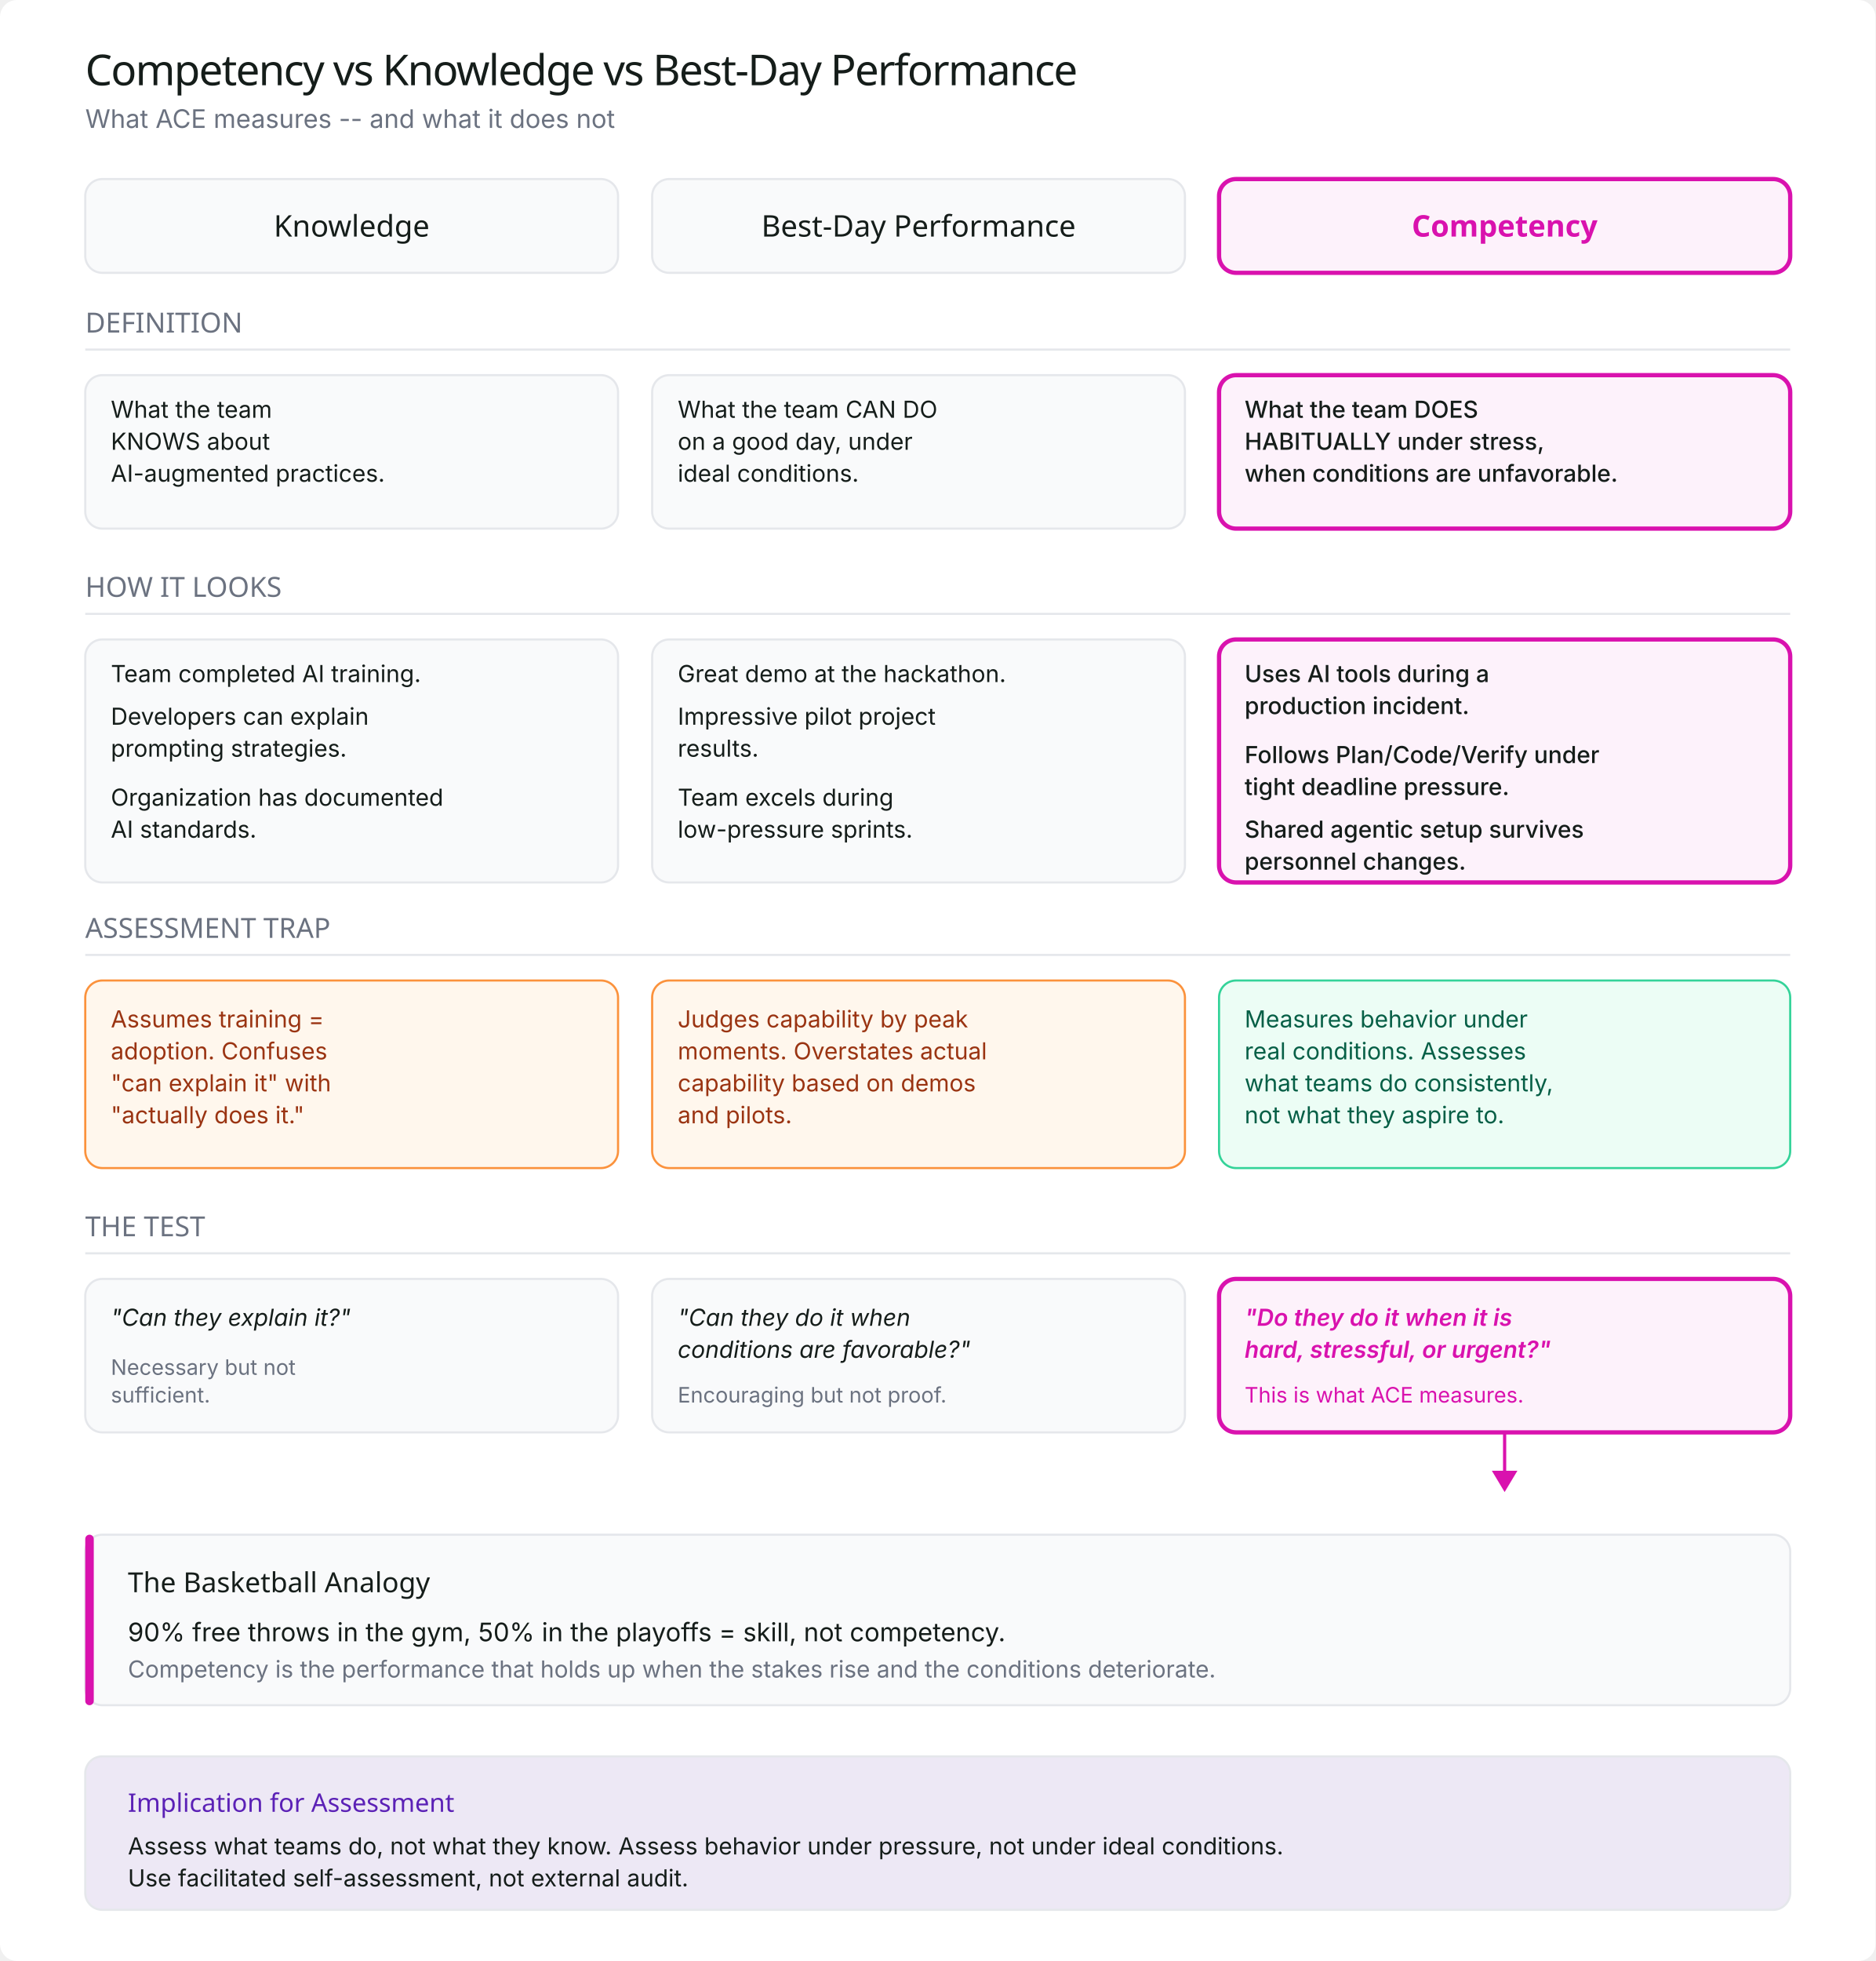
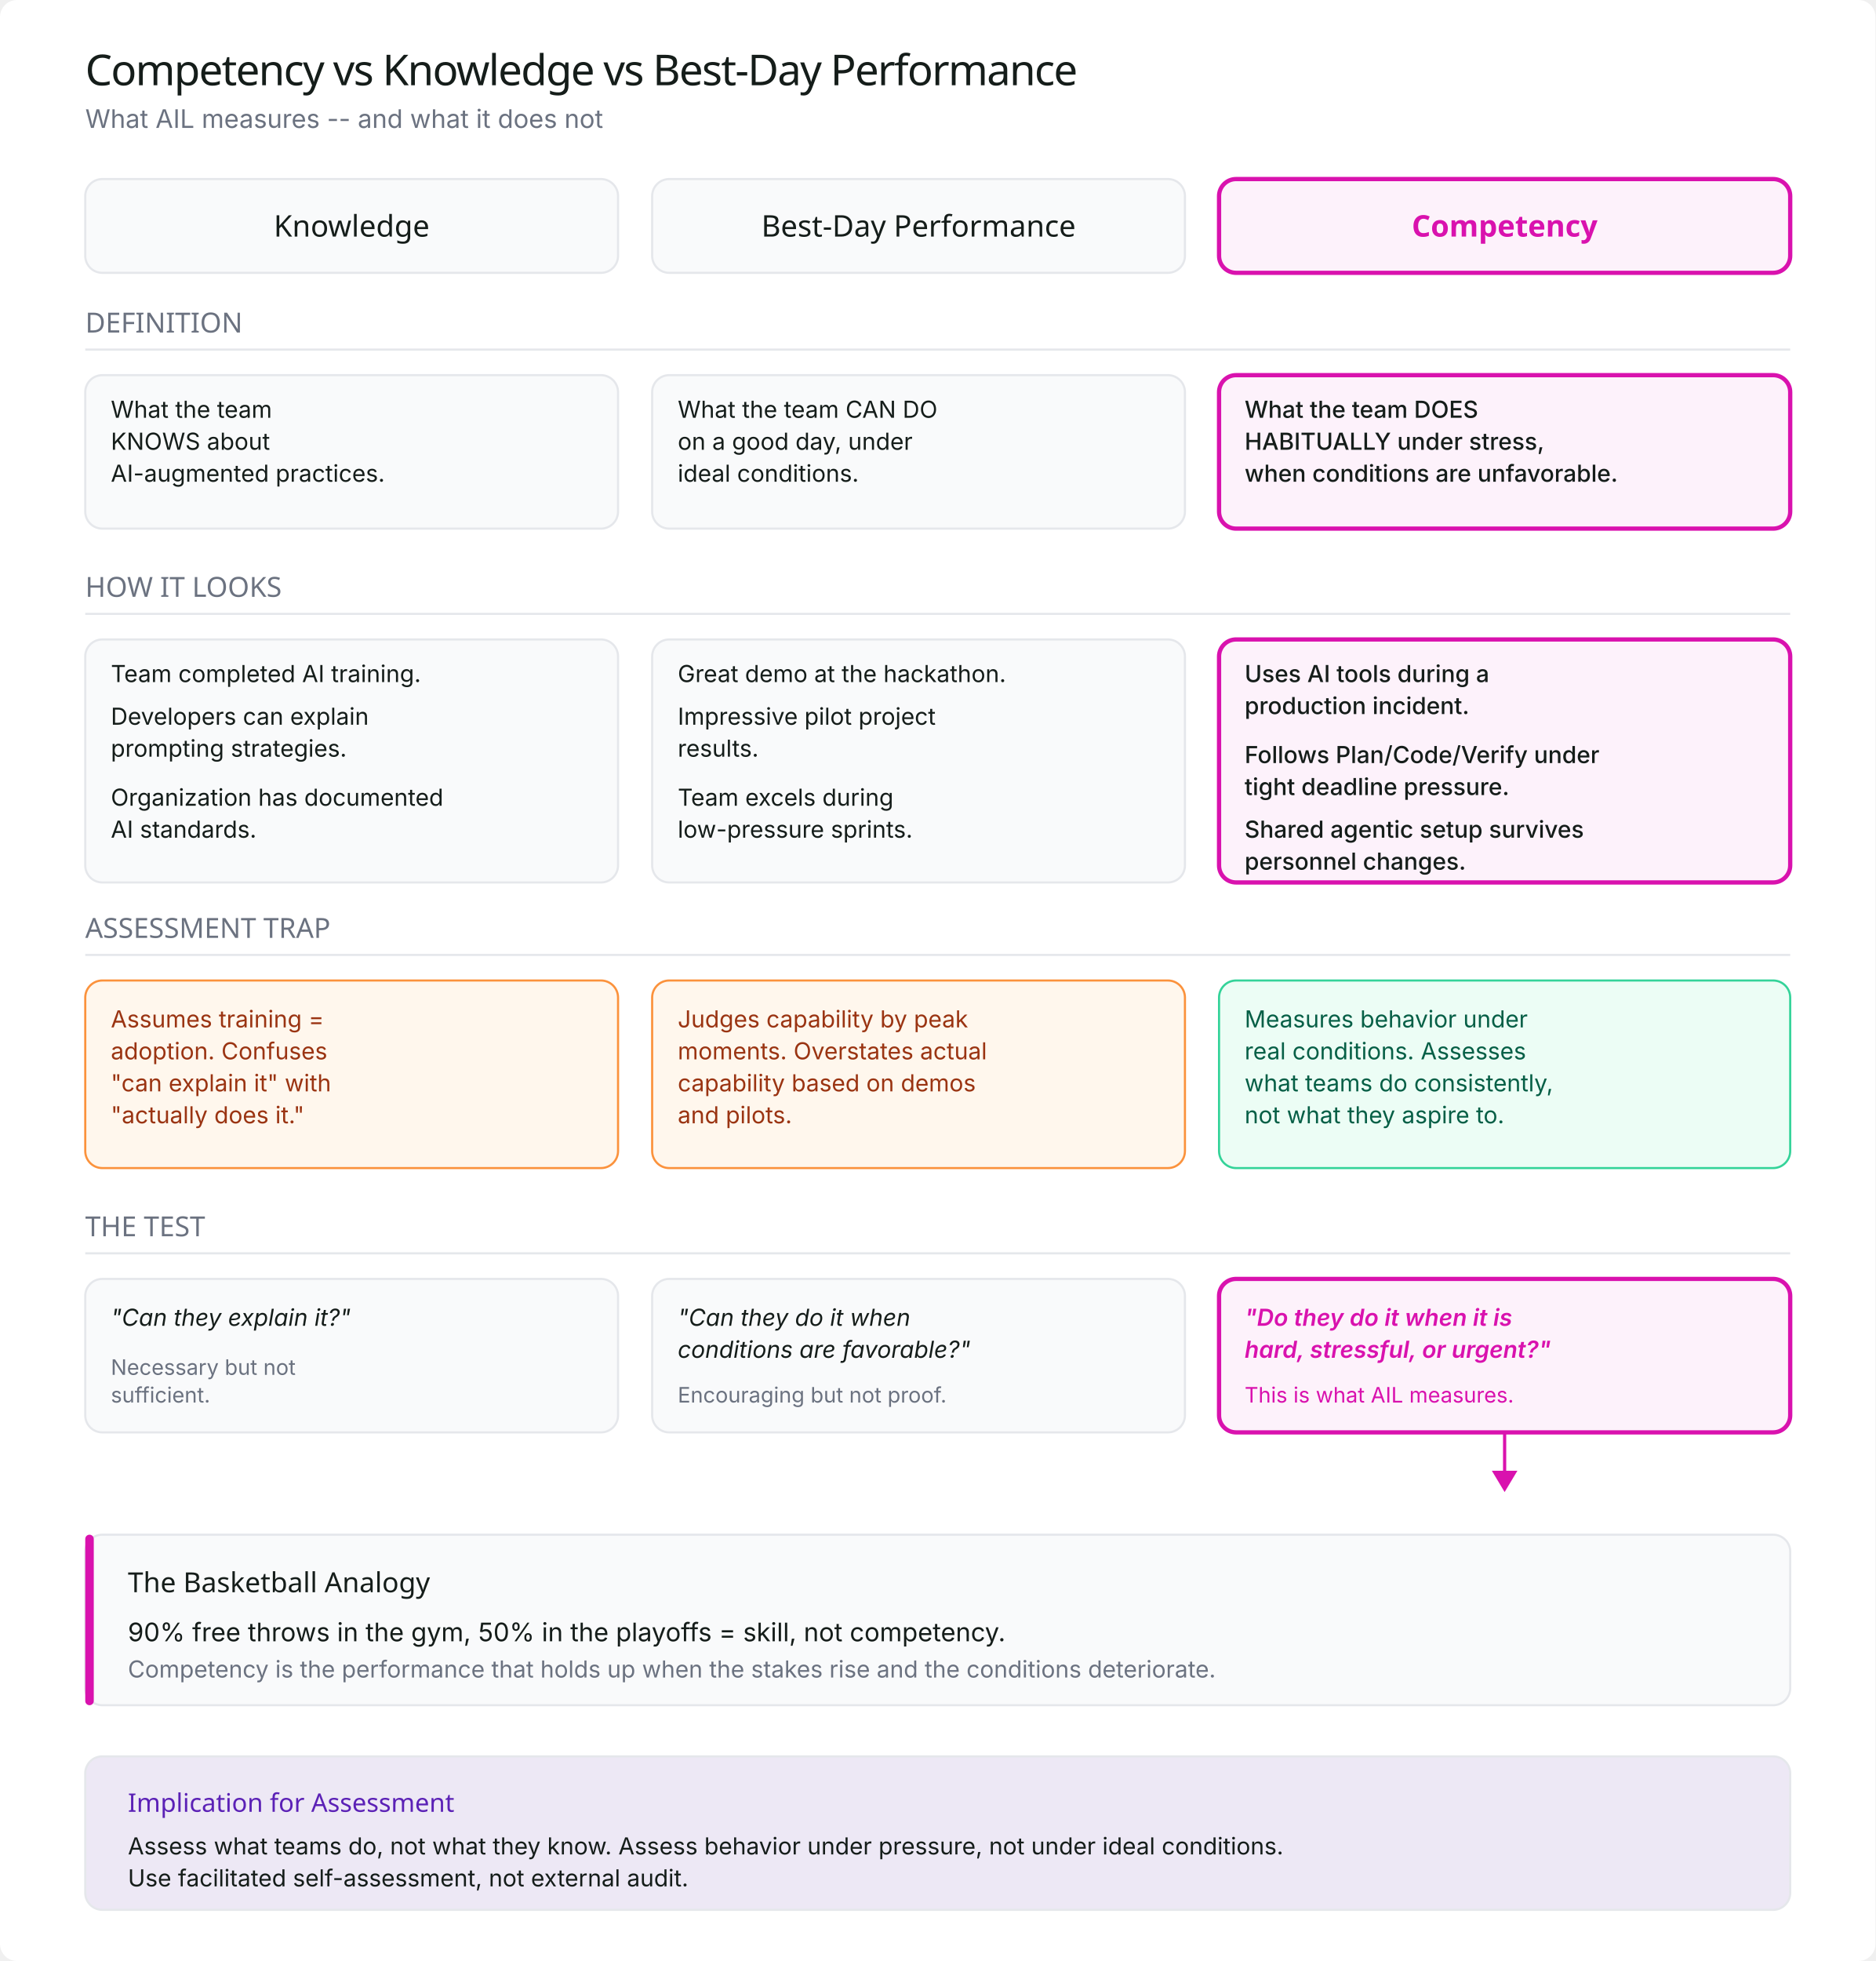
<svg xmlns="http://www.w3.org/2000/svg" viewBox="0 0 880 920" font-family="'Inter', sans-serif">
  <rect width="880" height="920" fill="#fff" rx="8" />
  <text x="40" y="40" font-family="'DM Sans', sans-serif" font-size="20" font-weight="400" fill="#151D1A" letter-spacing="-0.03em">Competency vs Knowledge vs Best-Day Performance</text>
-   <text x="40" y="60" font-size="12" fill="#6B7280">What ACE measures -- and what it does not</text>
+   <text x="40" y="60" font-size="12" fill="#6B7280">What AIL measures -- and what it does not</text>
  <rect x="40" y="84" width="250" height="44" rx="8" fill="#F9FAFB" stroke="#E5E7EB" stroke-width="1" />
  <text x="165" y="111" font-family="'DM Sans', sans-serif" font-size="14" font-weight="500" fill="#151D1A" text-anchor="middle">Knowledge</text>
  <rect x="306" y="84" width="250" height="44" rx="8" fill="#F9FAFB" stroke="#E5E7EB" stroke-width="1" />
  <text x="431" y="111" font-family="'DM Sans', sans-serif" font-size="14" font-weight="500" fill="#151D1A" text-anchor="middle">Best-Day Performance</text>
  <rect x="572" y="84" width="268" height="44" rx="8" fill="#FDF2FB" stroke="#D912AE" stroke-width="2" />
  <text x="706" y="111" font-family="'DM Sans', sans-serif" font-size="14" font-weight="700" fill="#D912AE" text-anchor="middle">Competency</text>
  <text x="40" y="156" font-family="'DM Sans', sans-serif" font-size="13" font-weight="500" fill="#6B7280">DEFINITION</text>
  <line x1="40" y1="164" x2="840" y2="164" stroke="#E5E7EB" stroke-width="1" />
  <rect x="40" y="176" width="250" height="72" rx="8" fill="#F9FAFB" stroke="#E5E7EB" stroke-width="1" />
  <text x="52" y="196" font-size="11" fill="#151D1A">What the team
    <tspan x="52" dy="15">KNOWS about</tspan>
    <tspan x="52" dy="15">AI-augmented practices.</tspan>
  </text>
  <rect x="306" y="176" width="250" height="72" rx="8" fill="#F9FAFB" stroke="#E5E7EB" stroke-width="1" />
  <text x="318" y="196" font-size="11" fill="#151D1A">What the team CAN DO
    <tspan x="318" dy="15">on a good day, under</tspan>
    <tspan x="318" dy="15">ideal conditions.</tspan>
  </text>
  <rect x="572" y="176" width="268" height="72" rx="8" fill="#FDF2FB" stroke="#D912AE" stroke-width="2" />
  <text x="584" y="196" font-size="11" fill="#151D1A" font-weight="500">What the team DOES
    <tspan x="584" dy="15">HABITUALLY under stress,</tspan>
    <tspan x="584" dy="15">when conditions are unfavorable.</tspan>
  </text>
  <text x="40" y="280" font-family="'DM Sans', sans-serif" font-size="13" font-weight="500" fill="#6B7280">HOW IT LOOKS</text>
  <line x1="40" y1="288" x2="840" y2="288" stroke="#E5E7EB" stroke-width="1" />
  <rect x="40" y="300" width="250" height="114" rx="8" fill="#F9FAFB" stroke="#E5E7EB" stroke-width="1" />
  <text x="52" y="320" font-size="11" fill="#151D1A">Team completed AI training.</text>
  <text x="52" y="340" font-size="11" fill="#151D1A">Developers can explain</text>
  <text x="52" y="355" font-size="11" fill="#151D1A">prompting strategies.</text>
  <text x="52" y="378" font-size="11" fill="#151D1A">Organization has documented</text>
  <text x="52" y="393" font-size="11" fill="#151D1A">AI standards.</text>
  <rect x="306" y="300" width="250" height="114" rx="8" fill="#F9FAFB" stroke="#E5E7EB" stroke-width="1" />
  <text x="318" y="320" font-size="11" fill="#151D1A">Great demo at the hackathon.</text>
  <text x="318" y="340" font-size="11" fill="#151D1A">Impressive pilot project</text>
  <text x="318" y="355" font-size="11" fill="#151D1A">results.</text>
  <text x="318" y="378" font-size="11" fill="#151D1A">Team excels during</text>
  <text x="318" y="393" font-size="11" fill="#151D1A">low-pressure sprints.</text>
  <rect x="572" y="300" width="268" height="114" rx="8" fill="#FDF2FB" stroke="#D912AE" stroke-width="2" />
  <text x="584" y="320" font-size="11" fill="#151D1A" font-weight="500">Uses AI tools during a</text>
  <text x="584" y="335" font-size="11" fill="#151D1A" font-weight="500">production incident.</text>
  <text x="584" y="358" font-size="11" fill="#151D1A" font-weight="500">Follows Plan/Code/Verify under</text>
  <text x="584" y="373" font-size="11" fill="#151D1A" font-weight="500">tight deadline pressure.</text>
  <text x="584" y="393" font-size="11" fill="#151D1A" font-weight="500">Shared agentic setup survives</text>
  <text x="584" y="408" font-size="11" fill="#151D1A" font-weight="500">personnel changes.</text>
  <text x="40" y="440" font-family="'DM Sans', sans-serif" font-size="13" font-weight="500" fill="#6B7280">ASSESSMENT TRAP</text>
  <line x1="40" y1="448" x2="840" y2="448" stroke="#E5E7EB" stroke-width="1" />
  <rect x="40" y="460" width="250" height="88" rx="8" fill="#FFF7ED" stroke="#FB923C" stroke-width="1" />
  <text x="52" y="482" font-size="11" fill="#9A3412">Assumes training =</text>
  <text x="52" y="497" font-size="11" fill="#9A3412">adoption. Confuses</text>
  <text x="52" y="512" font-size="11" fill="#9A3412">"can explain it" with</text>
  <text x="52" y="527" font-size="11" fill="#9A3412">"actually does it."</text>
  <rect x="306" y="460" width="250" height="88" rx="8" fill="#FFF7ED" stroke="#FB923C" stroke-width="1" />
  <text x="318" y="482" font-size="11" fill="#9A3412">Judges capability by peak</text>
  <text x="318" y="497" font-size="11" fill="#9A3412">moments. Overstates actual</text>
  <text x="318" y="512" font-size="11" fill="#9A3412">capability based on demos</text>
  <text x="318" y="527" font-size="11" fill="#9A3412">and pilots.</text>
  <rect x="572" y="460" width="268" height="88" rx="8" fill="#ECFDF5" stroke="#34D399" stroke-width="1" />
  <text x="584" y="482" font-size="11" fill="#065F46">Measures behavior under</text>
  <text x="584" y="497" font-size="11" fill="#065F46">real conditions. Assesses</text>
  <text x="584" y="512" font-size="11" fill="#065F46">what teams do consistently,</text>
  <text x="584" y="527" font-size="11" fill="#065F46">not what they aspire to.</text>
  <text x="40" y="580" font-family="'DM Sans', sans-serif" font-size="13" font-weight="500" fill="#6B7280">THE TEST</text>
  <line x1="40" y1="588" x2="840" y2="588" stroke="#E5E7EB" stroke-width="1" />
  <rect x="40" y="600" width="250" height="72" rx="8" fill="#F9FAFB" stroke="#E5E7EB" stroke-width="1" />
  <text x="52" y="622" font-size="11" fill="#151D1A" font-style="italic">"Can they explain it?"</text>
  <text x="52" y="645" font-size="10" fill="#6B7280">Necessary but not</text>
  <text x="52" y="658" font-size="10" fill="#6B7280">sufficient.</text>
  <rect x="306" y="600" width="250" height="72" rx="8" fill="#F9FAFB" stroke="#E5E7EB" stroke-width="1" />
  <text x="318" y="622" font-size="11" fill="#151D1A" font-style="italic">"Can they do it when</text>
  <text x="318" y="637" font-size="11" fill="#151D1A" font-style="italic">conditions are favorable?"</text>
  <text x="318" y="658" font-size="10" fill="#6B7280">Encouraging but not proof.</text>
  <rect x="572" y="600" width="268" height="72" rx="8" fill="#FDF2FB" stroke="#D912AE" stroke-width="2" />
  <text x="584" y="622" font-size="11" fill="#D912AE" font-weight="600" font-style="italic">"Do they do it when it is</text>
  <text x="584" y="637" font-size="11" fill="#D912AE" font-weight="600" font-style="italic">hard, stressful, or urgent?"</text>
-   <text x="584" y="658" font-size="10" fill="#D912AE">This is what ACE measures.</text>
+   <text x="584" y="658" font-size="10" fill="#D912AE">This is what AIL measures.</text>
  <line x1="706" y1="690" x2="706" y2="672" stroke="#D912AE" stroke-width="1.5" />
  <polygon points="700,690 706,700 712,690" fill="#D912AE" />
  <rect x="40" y="720" width="800" height="80" rx="8" fill="#F9FAFB" stroke="#E5E7EB" stroke-width="1" />
  <rect x="40" y="720" width="4" height="80" rx="2" fill="#D912AE" />
  <text x="60" y="747" font-family="'DM Sans', sans-serif" font-size="13" font-weight="500" fill="#151D1A">The Basketball Analogy</text>
  <text x="60" y="770" font-size="12" fill="#151D1A">90% free throws in the gym, 50% in the playoffs = skill, not competency.</text>
  <text x="60" y="787" font-size="11" fill="#6B7280">Competency is the performance that holds up when the stakes rise and the conditions deteriorate.</text>
  <rect x="40" y="824" width="800" height="72" rx="8" fill="#EDE8F5" stroke="#E5E7EB" stroke-width="1" />
  <text x="60" y="850" font-family="'DM Sans', sans-serif" font-size="12" font-weight="500" fill="#5B21B6">Implication for Assessment</text>
  <text x="60" y="870" font-size="11" fill="#151D1A">Assess what teams do, not what they know. Assess behavior under pressure, not under ideal conditions.</text>
  <text x="60" y="885" font-size="11" fill="#151D1A">Use facilitated self-assessment, not external audit.</text>
</svg>
